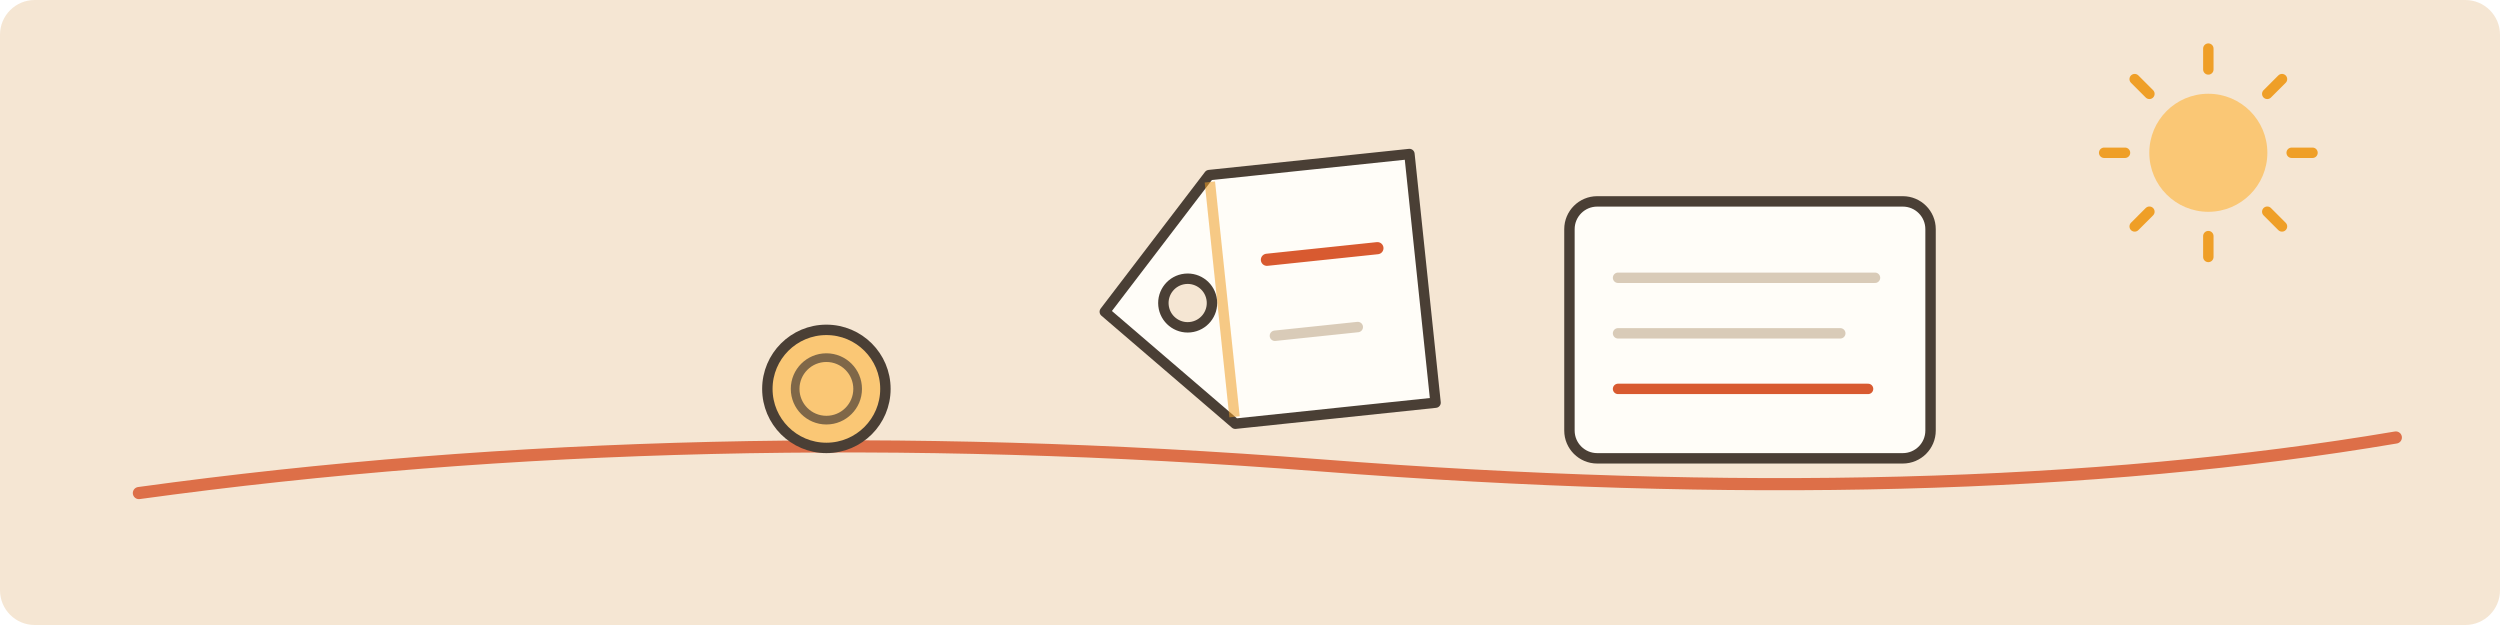
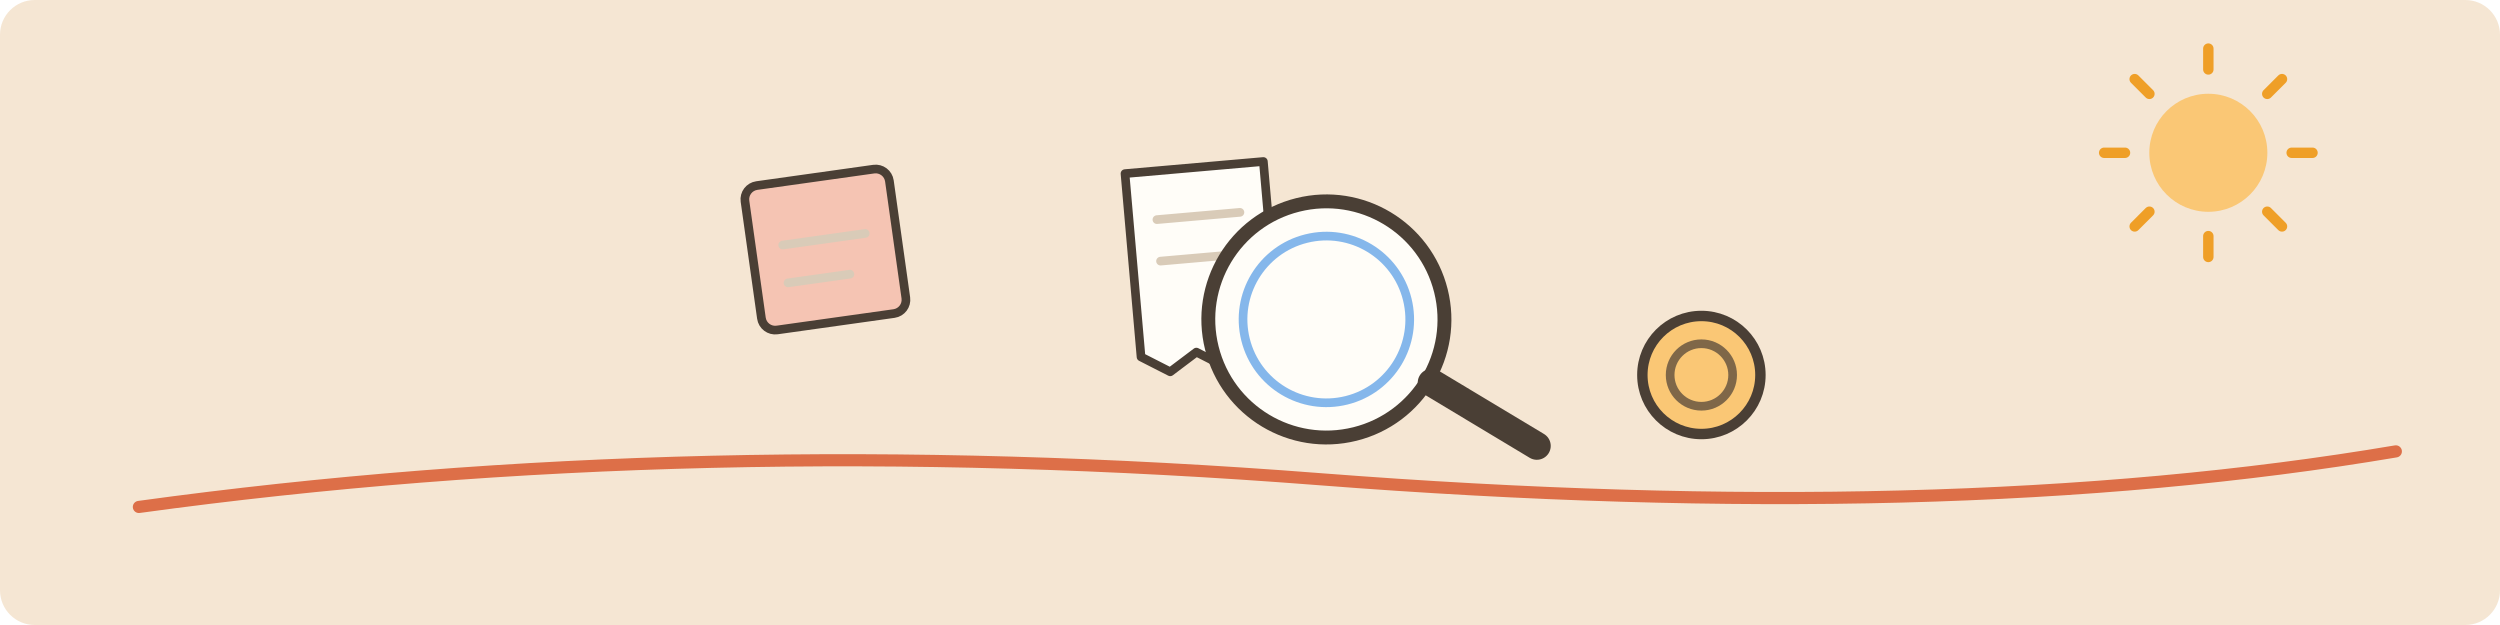
<svg xmlns="http://www.w3.org/2000/svg" width="720" height="180" viewBox="0 0 720 180" role="img" aria-hidden="true">
  <style>
.ec-bg{fill:#F5E6D3}
.ec-paper{fill:#FFFDF8}
.ec-ln{stroke:#4A3F35}
.ec-rule{stroke:#D9CBB8}
.ec-ink{fill:#4A3F35}
@media (prefers-color-scheme: dark){
.ec-bg{fill:#33251B}
.ec-paper{fill:#241D15}
.ec-ln{stroke:#EFE7DA}
.ec-rule{stroke:#5C5044}
.ec-ink{fill:#EFE7DA}
}
</style>
  <rect width="720" height="180" rx="10" class="ec-bg" />
  <g transform="translate(636,44)">
    <circle cx="0" cy="0" r="17" fill="#FAC775" />
    <line x1="0" y1="-24" x2="0" y2="-30" stroke="#EF9F27" stroke-width="3" stroke-linecap="round" transform="rotate(0)" />
    <line x1="0" y1="-24" x2="0" y2="-30" stroke="#EF9F27" stroke-width="3" stroke-linecap="round" transform="rotate(45)" />
    <line x1="0" y1="-24" x2="0" y2="-30" stroke="#EF9F27" stroke-width="3" stroke-linecap="round" transform="rotate(90)" />
    <line x1="0" y1="-24" x2="0" y2="-30" stroke="#EF9F27" stroke-width="3" stroke-linecap="round" transform="rotate(135)" />
    <line x1="0" y1="-24" x2="0" y2="-30" stroke="#EF9F27" stroke-width="3" stroke-linecap="round" transform="rotate(180)" />
    <line x1="0" y1="-24" x2="0" y2="-30" stroke="#EF9F27" stroke-width="3" stroke-linecap="round" transform="rotate(225)" />
    <line x1="0" y1="-24" x2="0" y2="-30" stroke="#EF9F27" stroke-width="3" stroke-linecap="round" transform="rotate(270)" />
    <line x1="0" y1="-24" x2="0" y2="-30" stroke="#EF9F27" stroke-width="3" stroke-linecap="round" transform="rotate(315)" />
  </g>
-   <path d="M40 142 Q200 120 380 134 T690 126" fill="none" stroke="#D85A30" stroke-width="3.5" stroke-linecap="round" opacity="0.85" />
-   <g transform="translate(314,50) rotate(-6)">
-     <path d="M0 40 L34 4 H92 V76 H34 Z" class="ec-paper ec-ln" stroke-width="3" stroke-linejoin="round" />
-     <line x1="34" y1="6" x2="34" y2="74" stroke="#EF9F27" stroke-width="3" opacity="0.55" />
-     <circle cx="24" cy="40" r="7" class="ec-bg ec-ln" stroke-width="3" />
-     <line x1="48" y1="30" x2="80" y2="30" stroke="#D85A30" stroke-width="3.5" stroke-linecap="round" />
-     <line x1="48" y1="52" x2="72" y2="52" class="ec-rule" stroke-width="3" stroke-linecap="round" />
+   <path d="M40 146 Q200 124 380 138 T690 130" fill="none" stroke="#D85A30" stroke-width="3.5" stroke-linecap="round" opacity="0.85" />
+   <g transform="translate(324,50) rotate(-5)">
+     <path d="M0 0 h40 v58 l-8 -5 -8 5 -8 -5 -8 5 -8 -5 V0 Z" class="ec-paper ec-ln" stroke-width="2.5" stroke-linejoin="round" />
+     <line x1="8" y1="14" x2="32" y2="14" class="ec-rule" stroke-width="2.5" stroke-linecap="round" />
+     <line x1="8" y1="26" x2="26" y2="26" class="ec-rule" stroke-width="2.5" stroke-linecap="round" />
  </g>
-   <g transform="translate(238,112)">
+   <g transform="translate(382,92) rotate(-14)">
+     <circle cx="0" cy="0" r="34" class="ec-paper ec-ln" stroke-width="4" />
+     <circle cx="0" cy="0" r="24" fill="none" stroke="#85B7EB" stroke-width="2.5" />
+     <line x1="25" y1="25" x2="50" y2="50" class="ec-ln" stroke-width="8" stroke-linecap="round" />
+   </g>
+   <g transform="translate(214,54) rotate(-8)">
+     <rect width="42" height="42" rx="4" fill="#F5C4B3" class="ec-ln" stroke-width="2.5" />
+     <line x1="9" y1="18" x2="33" y2="18" class="ec-rule" stroke-width="2.5" stroke-linecap="round" />
+     <line x1="9" y1="29" x2="27" y2="29" class="ec-rule" stroke-width="2.5" stroke-linecap="round" />
+   </g>
+   <g transform="translate(490,108)">
    <circle r="17" fill="#FAC775" class="ec-ln" stroke-width="3" />
    <circle r="9" fill="none" class="ec-ln" stroke-width="2.5" opacity="0.7" />
  </g>
-   <g transform="translate(452,58)">
-     <rect width="104" height="74" rx="8" class="ec-paper ec-ln" stroke-width="3" />
-     <line x1="14" y1="22" x2="88" y2="22" class="ec-rule" stroke-width="3" stroke-linecap="round" />
-     <line x1="14" y1="38" x2="78" y2="38" class="ec-rule" stroke-width="3" stroke-linecap="round" />
-     <line x1="14" y1="54" x2="86" y2="54" stroke="#D85A30" stroke-width="3" stroke-linecap="round" />
-   </g>
</svg>
